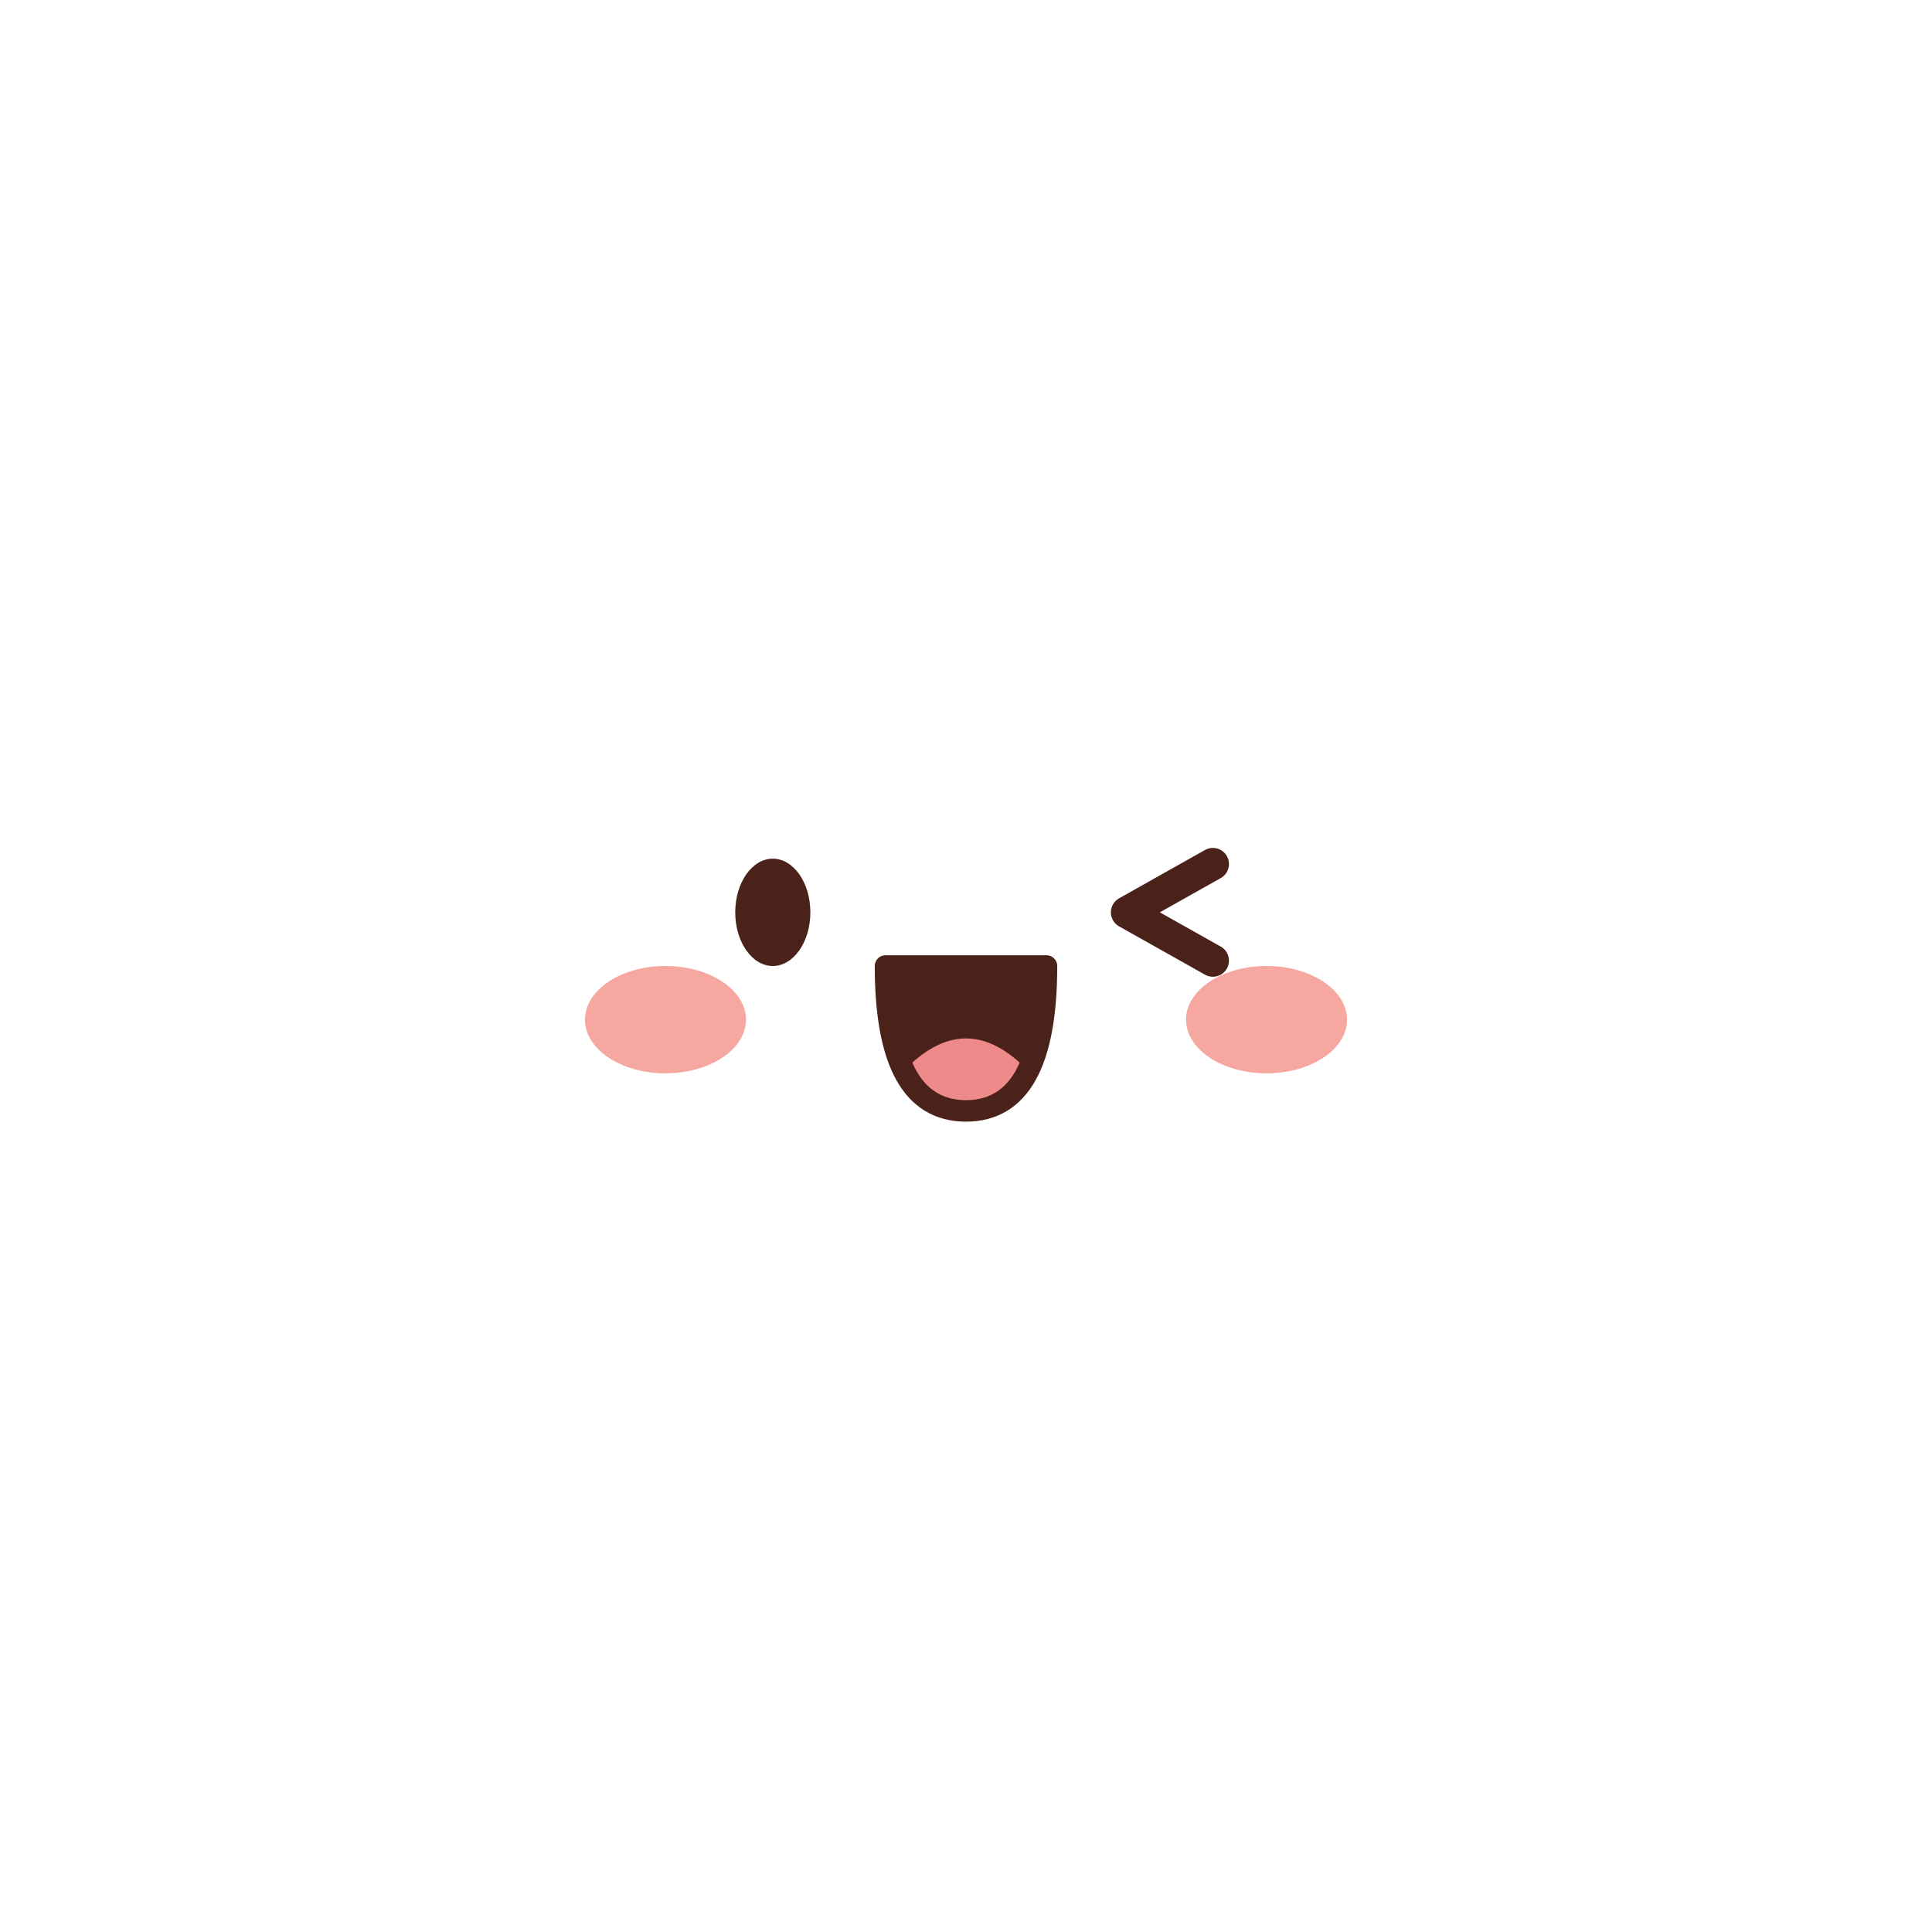
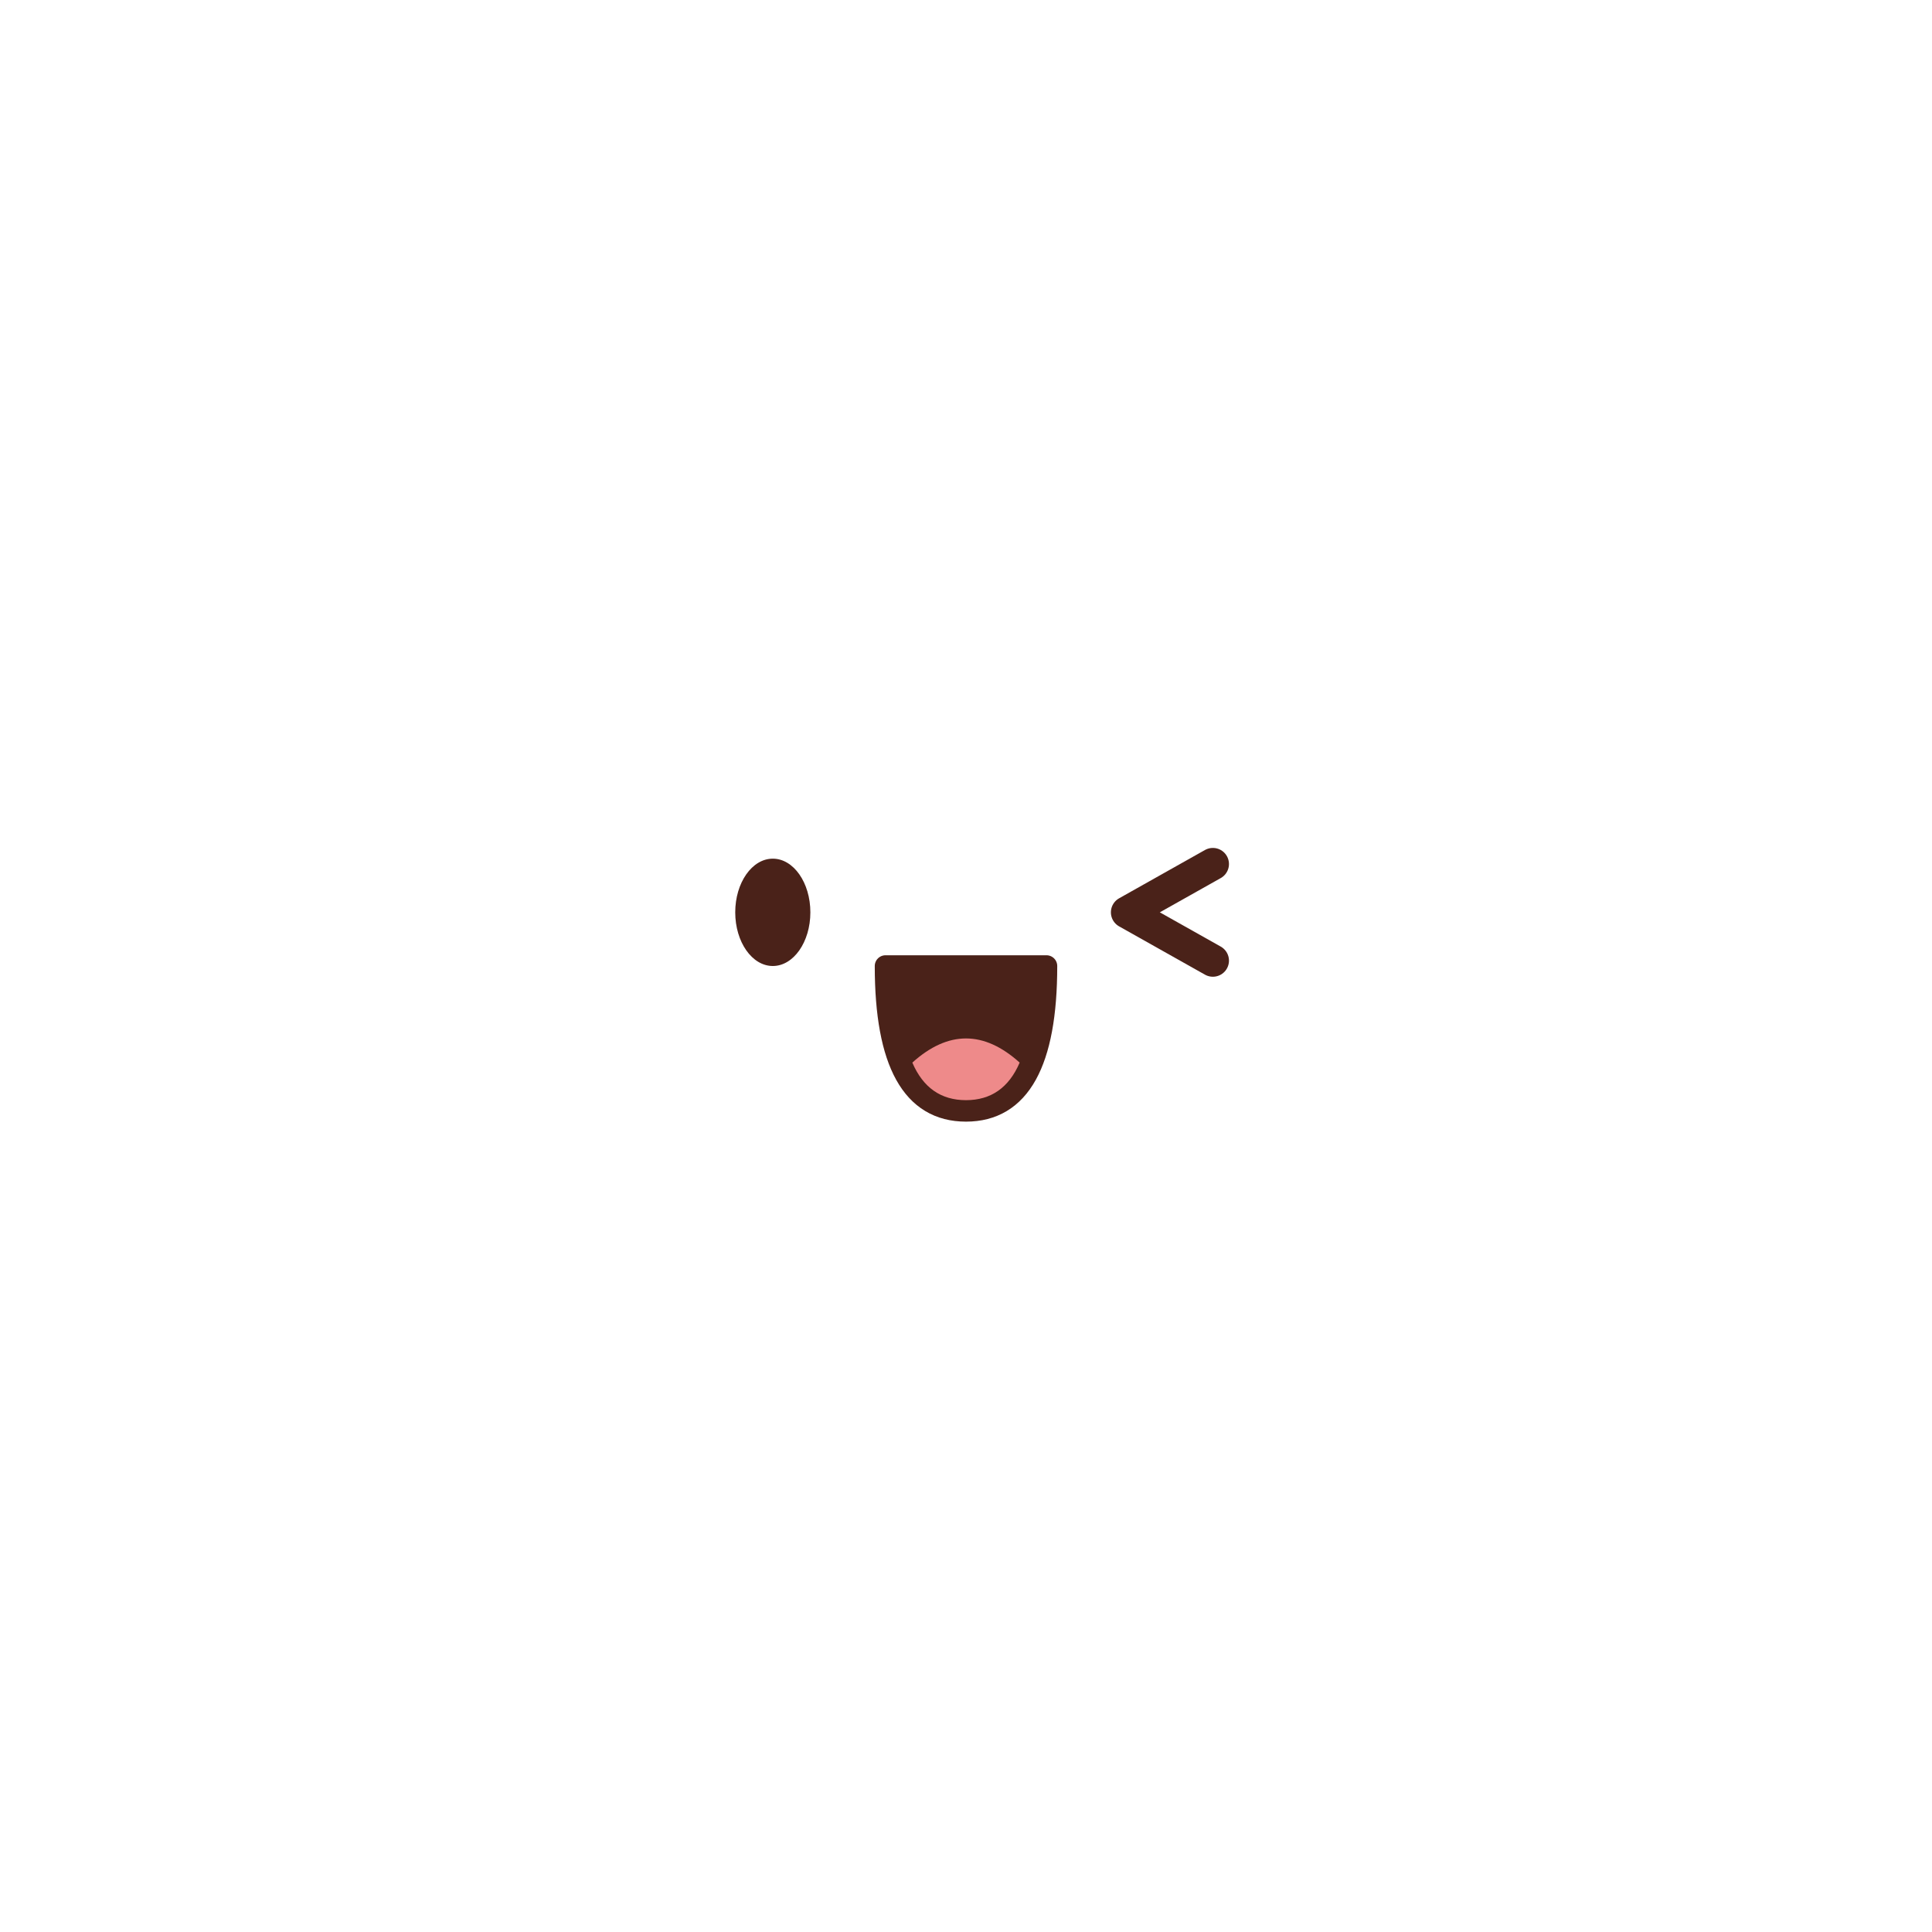
<svg xmlns="http://www.w3.org/2000/svg" viewBox="-30 0 360 360" width="360" height="360">
-   <ellipse cx="94" cy="190" rx="15" ry="10" fill="#F5A7A0" />
-   <ellipse cx="206" cy="190" rx="15" ry="10" fill="#F5A7A0" />
  <ellipse cx="114" cy="170" rx="7" ry="10" fill="#4A2219" />
  <path d="M196 161 L180 170 L196 179" fill="none" stroke="#4A2219" stroke-width="6" stroke-linecap="round" stroke-linejoin="round" />
  <path d="M135 180 L165 180 Q165 207 150 207 Q135 207 135 180Z" fill="#4A2219" stroke="#4A2219" stroke-width="4" stroke-linejoin="round" />
  <path d="M140 198 Q150 189 160 198 Q157 205 150 205 Q143 205 140 198Z" fill="#EE8A8A" />
</svg>
